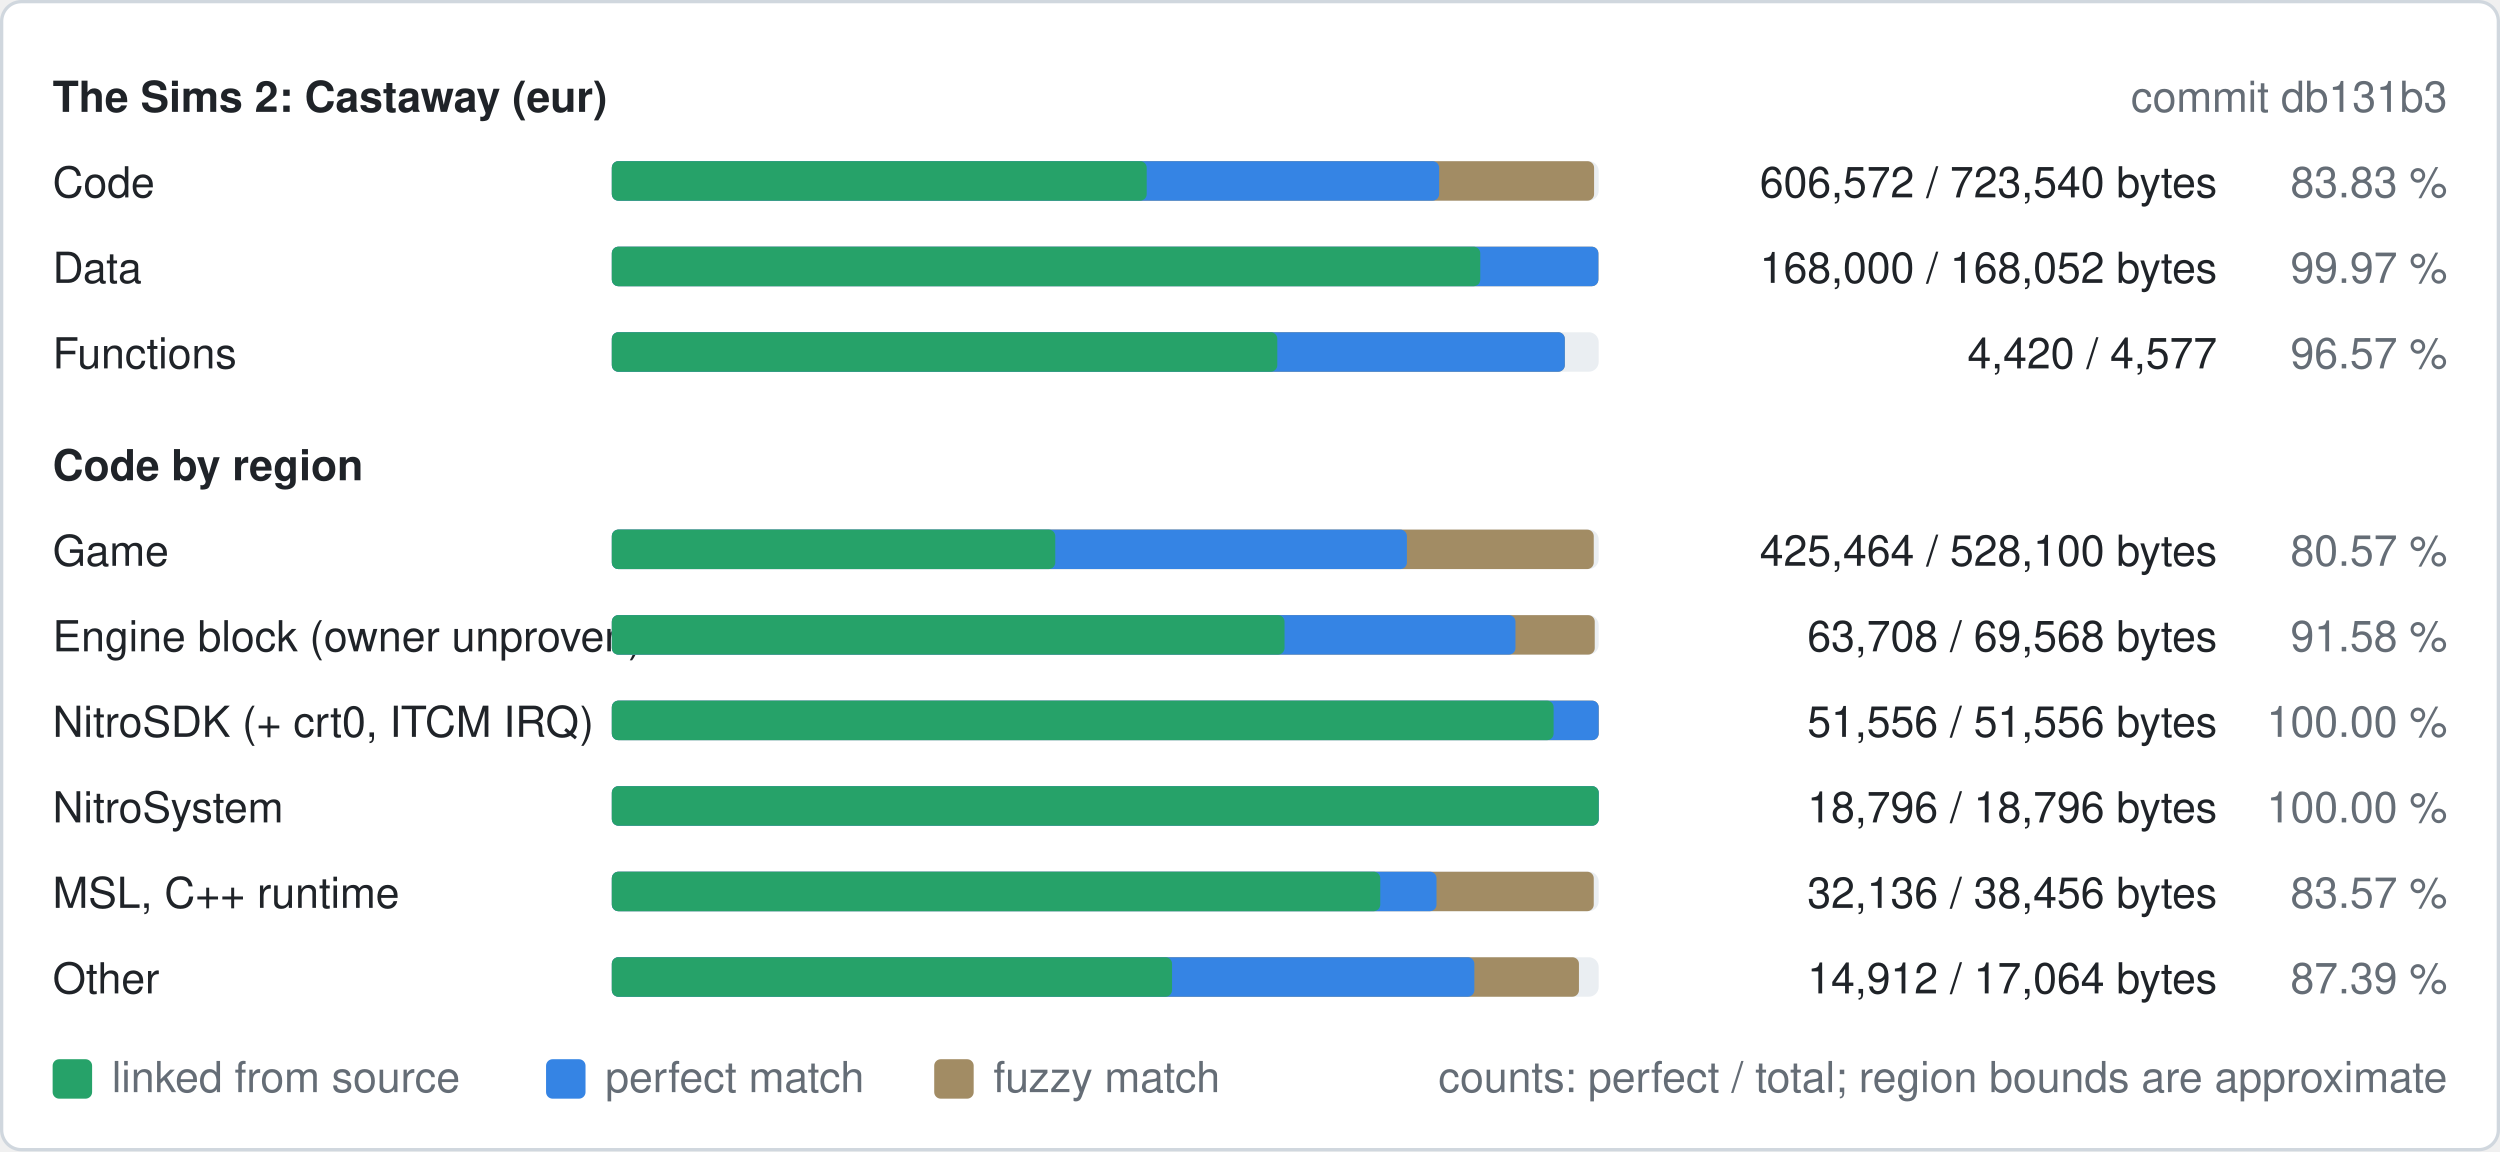
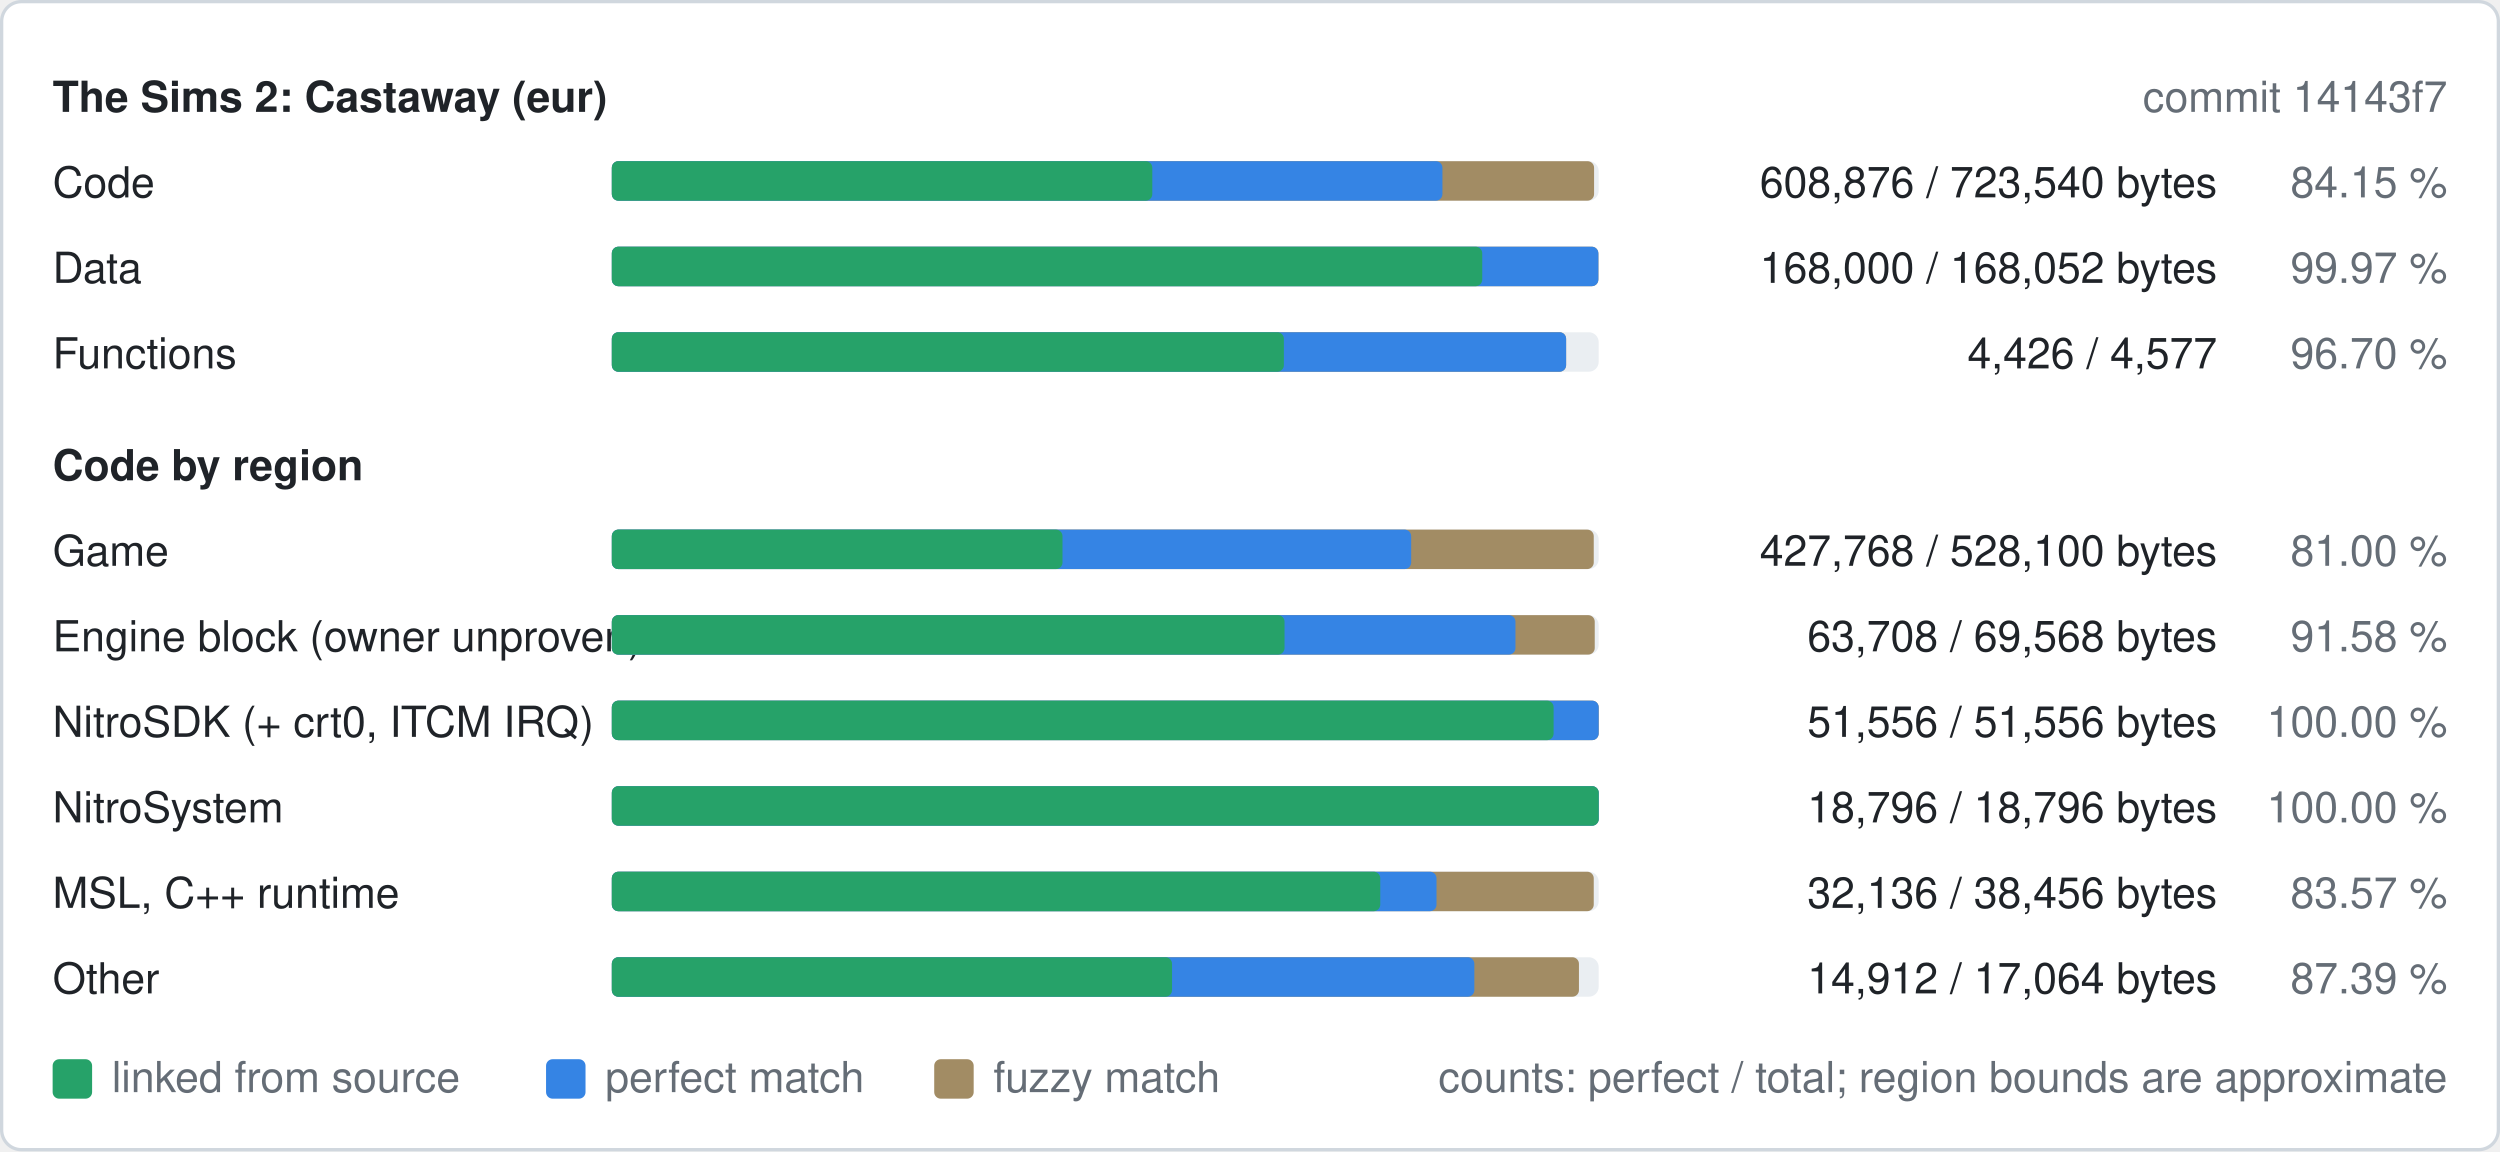
<svg xmlns="http://www.w3.org/2000/svg" width="760" height="350" viewBox="0 0 760 350" role="img" aria-label="Decompilation progress of eur">
  <style>
text{font-family:-apple-system,BlinkMacSystemFont,"Segoe UI",Helvetica,Arial,sans-serif;font-size:13px}
.b{font-weight:600}
.bg{fill:#ffffff;stroke:#d0d7de}.t{fill:#1f2328}.m{fill:#656d76}.track{fill:#eaeef2}.fuzzy{fill:#a28c64}.perfect{fill:#3584e4}.linked{fill:#26a269}
@media (prefers-color-scheme: dark){.bg{fill:#0d1117;stroke:#30363d}.t{fill:#e6edf3}.m{fill:#8d96a0}.track{fill:#21262d}.fuzzy{fill:#a28c64}.perfect{fill:#3584e4}.linked{fill:#2ec27e}}
</style>
  <rect class="bg" x="0.5" y="0.5" width="759" height="349" rx="6" />
  <text class="t b" x="16" y="34">The Sims 2: Castaway (eur)</text>
-   <text class="m" x="744" y="34" text-anchor="end">commit db131b3</text>
+   <text class="m" x="744" y="34" text-anchor="end">commit 14143f7</text>
  <text class="t" x="16" y="60">Code</text>
  <rect class="track" x="186" y="49" width="300" height="12" rx="3" />
  <rect class="fuzzy" x="186" y="49" width="298.6" height="12" rx="2" />
-   <rect class="perfect" x="186" y="49" width="251.5" height="12" rx="2" />
-   <rect class="linked" x="186" y="49" width="162.6" height="12" rx="2" />
-   <text class="t" x="674" y="60" text-anchor="end">606,572 / 723,540 bytes</text>
-   <text class="m" x="744" y="60" text-anchor="end">83.83 %</text>
+   <rect class="perfect" x="186" y="49" width="252.5" height="12" rx="2" />
+   <rect class="linked" x="186" y="49" width="164.3" height="12" rx="2" />
+   <text class="t" x="674" y="60" text-anchor="end">608,876 / 723,540 bytes</text>
+   <text class="m" x="744" y="60" text-anchor="end">84.15 %</text>
  <text class="t" x="16" y="86">Data</text>
  <rect class="track" x="186" y="75" width="300" height="12" rx="3" />
  <rect class="fuzzy" x="186" y="75" width="299.9" height="12" rx="2" />
  <rect class="perfect" x="186" y="75" width="299.9" height="12" rx="2" />
-   <rect class="linked" x="186" y="75" width="264.0" height="12" rx="2" />
+   <rect class="linked" x="186" y="75" width="264.6" height="12" rx="2" />
  <text class="t" x="674" y="86" text-anchor="end">168,000 / 168,052 bytes</text>
  <text class="m" x="744" y="86" text-anchor="end">99.97 %</text>
  <text class="t" x="16" y="112">Functions</text>
  <rect class="track" x="186" y="101" width="300" height="12" rx="3" />
-   <rect class="fuzzy" x="186" y="101" width="289.7" height="12" rx="2" />
-   <rect class="perfect" x="186" y="101" width="289.7" height="12" rx="2" />
-   <rect class="linked" x="186" y="101" width="202.3" height="12" rx="2" />
-   <text class="t" x="674" y="112" text-anchor="end">4,420 / 4,577</text>
-   <text class="m" x="744" y="112" text-anchor="end">96.57 %</text>
+   <rect class="fuzzy" x="186" y="101" width="290.1" height="12" rx="2" />
+   <rect class="perfect" x="186" y="101" width="290.1" height="12" rx="2" />
+   <rect class="linked" x="186" y="101" width="204.3" height="12" rx="2" />
+   <text class="t" x="674" y="112" text-anchor="end">4,426 / 4,577</text>
+   <text class="m" x="744" y="112" text-anchor="end">96.70 %</text>
  <text class="t b" x="16" y="146">Code by region</text>
  <text class="t" x="16" y="172">Game</text>
  <rect class="track" x="186" y="161" width="300" height="12" rx="3" />
  <rect class="fuzzy" x="186" y="161" width="298.5" height="12" rx="2" />
-   <rect class="perfect" x="186" y="161" width="241.7" height="12" rx="2" />
-   <rect class="linked" x="186" y="161" width="134.8" height="12" rx="2" />
-   <text class="t" x="674" y="172" text-anchor="end">425,464 / 528,100 bytes</text>
-   <text class="m" x="744" y="172" text-anchor="end">80.57 %</text>
+   <rect class="perfect" x="186" y="161" width="243.0" height="12" rx="2" />
+   <rect class="linked" x="186" y="161" width="137.0" height="12" rx="2" />
+   <text class="t" x="674" y="172" text-anchor="end">427,768 / 528,100 bytes</text>
+   <text class="m" x="744" y="172" text-anchor="end">81.00 %</text>
  <text class="t" x="16" y="198">Engine block (owner unproven)</text>
  <rect class="track" x="186" y="187" width="300" height="12" rx="3" />
  <rect class="fuzzy" x="186" y="187" width="298.8" height="12" rx="2" />
  <rect class="perfect" x="186" y="187" width="274.7" height="12" rx="2" />
  <rect class="linked" x="186" y="187" width="204.5" height="12" rx="2" />
  <text class="t" x="674" y="198" text-anchor="end">63,708 / 69,568 bytes</text>
  <text class="m" x="744" y="198" text-anchor="end">91.58 %</text>
  <text class="t" x="16" y="224">NitroSDK (+ crt0, ITCM IRQ)</text>
  <rect class="track" x="186" y="213" width="300" height="12" rx="3" />
  <rect class="fuzzy" x="186" y="213" width="300.0" height="12" rx="2" />
  <rect class="perfect" x="186" y="213" width="300.0" height="12" rx="2" />
  <rect class="linked" x="186" y="213" width="286.3" height="12" rx="2" />
  <text class="t" x="674" y="224" text-anchor="end">51,556 / 51,556 bytes</text>
  <text class="m" x="744" y="224" text-anchor="end">100.00 %</text>
  <text class="t" x="16" y="250">NitroSystem</text>
  <rect class="track" x="186" y="239" width="300" height="12" rx="3" />
  <rect class="fuzzy" x="186" y="239" width="300.0" height="12" rx="2" />
  <rect class="perfect" x="186" y="239" width="300.0" height="12" rx="2" />
  <rect class="linked" x="186" y="239" width="300.0" height="12" rx="2" />
  <text class="t" x="674" y="250" text-anchor="end">18,796 / 18,796 bytes</text>
  <text class="m" x="744" y="250" text-anchor="end">100.00 %</text>
  <text class="t" x="16" y="276">MSL, C++ runtime</text>
  <rect class="track" x="186" y="265" width="300" height="12" rx="3" />
  <rect class="fuzzy" x="186" y="265" width="298.5" height="12" rx="2" />
  <rect class="perfect" x="186" y="265" width="250.7" height="12" rx="2" />
  <rect class="linked" x="186" y="265" width="233.6" height="12" rx="2" />
  <text class="t" x="674" y="276" text-anchor="end">32,136 / 38,456 bytes</text>
  <text class="m" x="744" y="276" text-anchor="end">83.57 %</text>
  <text class="t" x="16" y="302">Other</text>
  <rect class="track" x="186" y="291" width="300" height="12" rx="3" />
  <rect class="fuzzy" x="186" y="291" width="294.0" height="12" rx="2" />
  <rect class="perfect" x="186" y="291" width="262.2" height="12" rx="2" />
  <rect class="linked" x="186" y="291" width="170.3" height="12" rx="2" />
  <text class="t" x="674" y="302" text-anchor="end">14,912 / 17,064 bytes</text>
  <text class="m" x="744" y="302" text-anchor="end">87.39 %</text>
  <rect class="linked" x="16" y="322" width="12" height="12" rx="2" />
  <text class="m" x="34" y="332">linked from source</text>
  <rect class="perfect" x="166" y="322" width="12" height="12" rx="2" />
  <text class="m" x="184" y="332">perfect match</text>
  <rect class="fuzzy" x="284" y="322" width="12" height="12" rx="2" />
  <text class="m" x="302" y="332">fuzzy match</text>
  <text class="m" x="744" y="332" text-anchor="end">counts: perfect / total; region bounds are approximate</text>
</svg>
